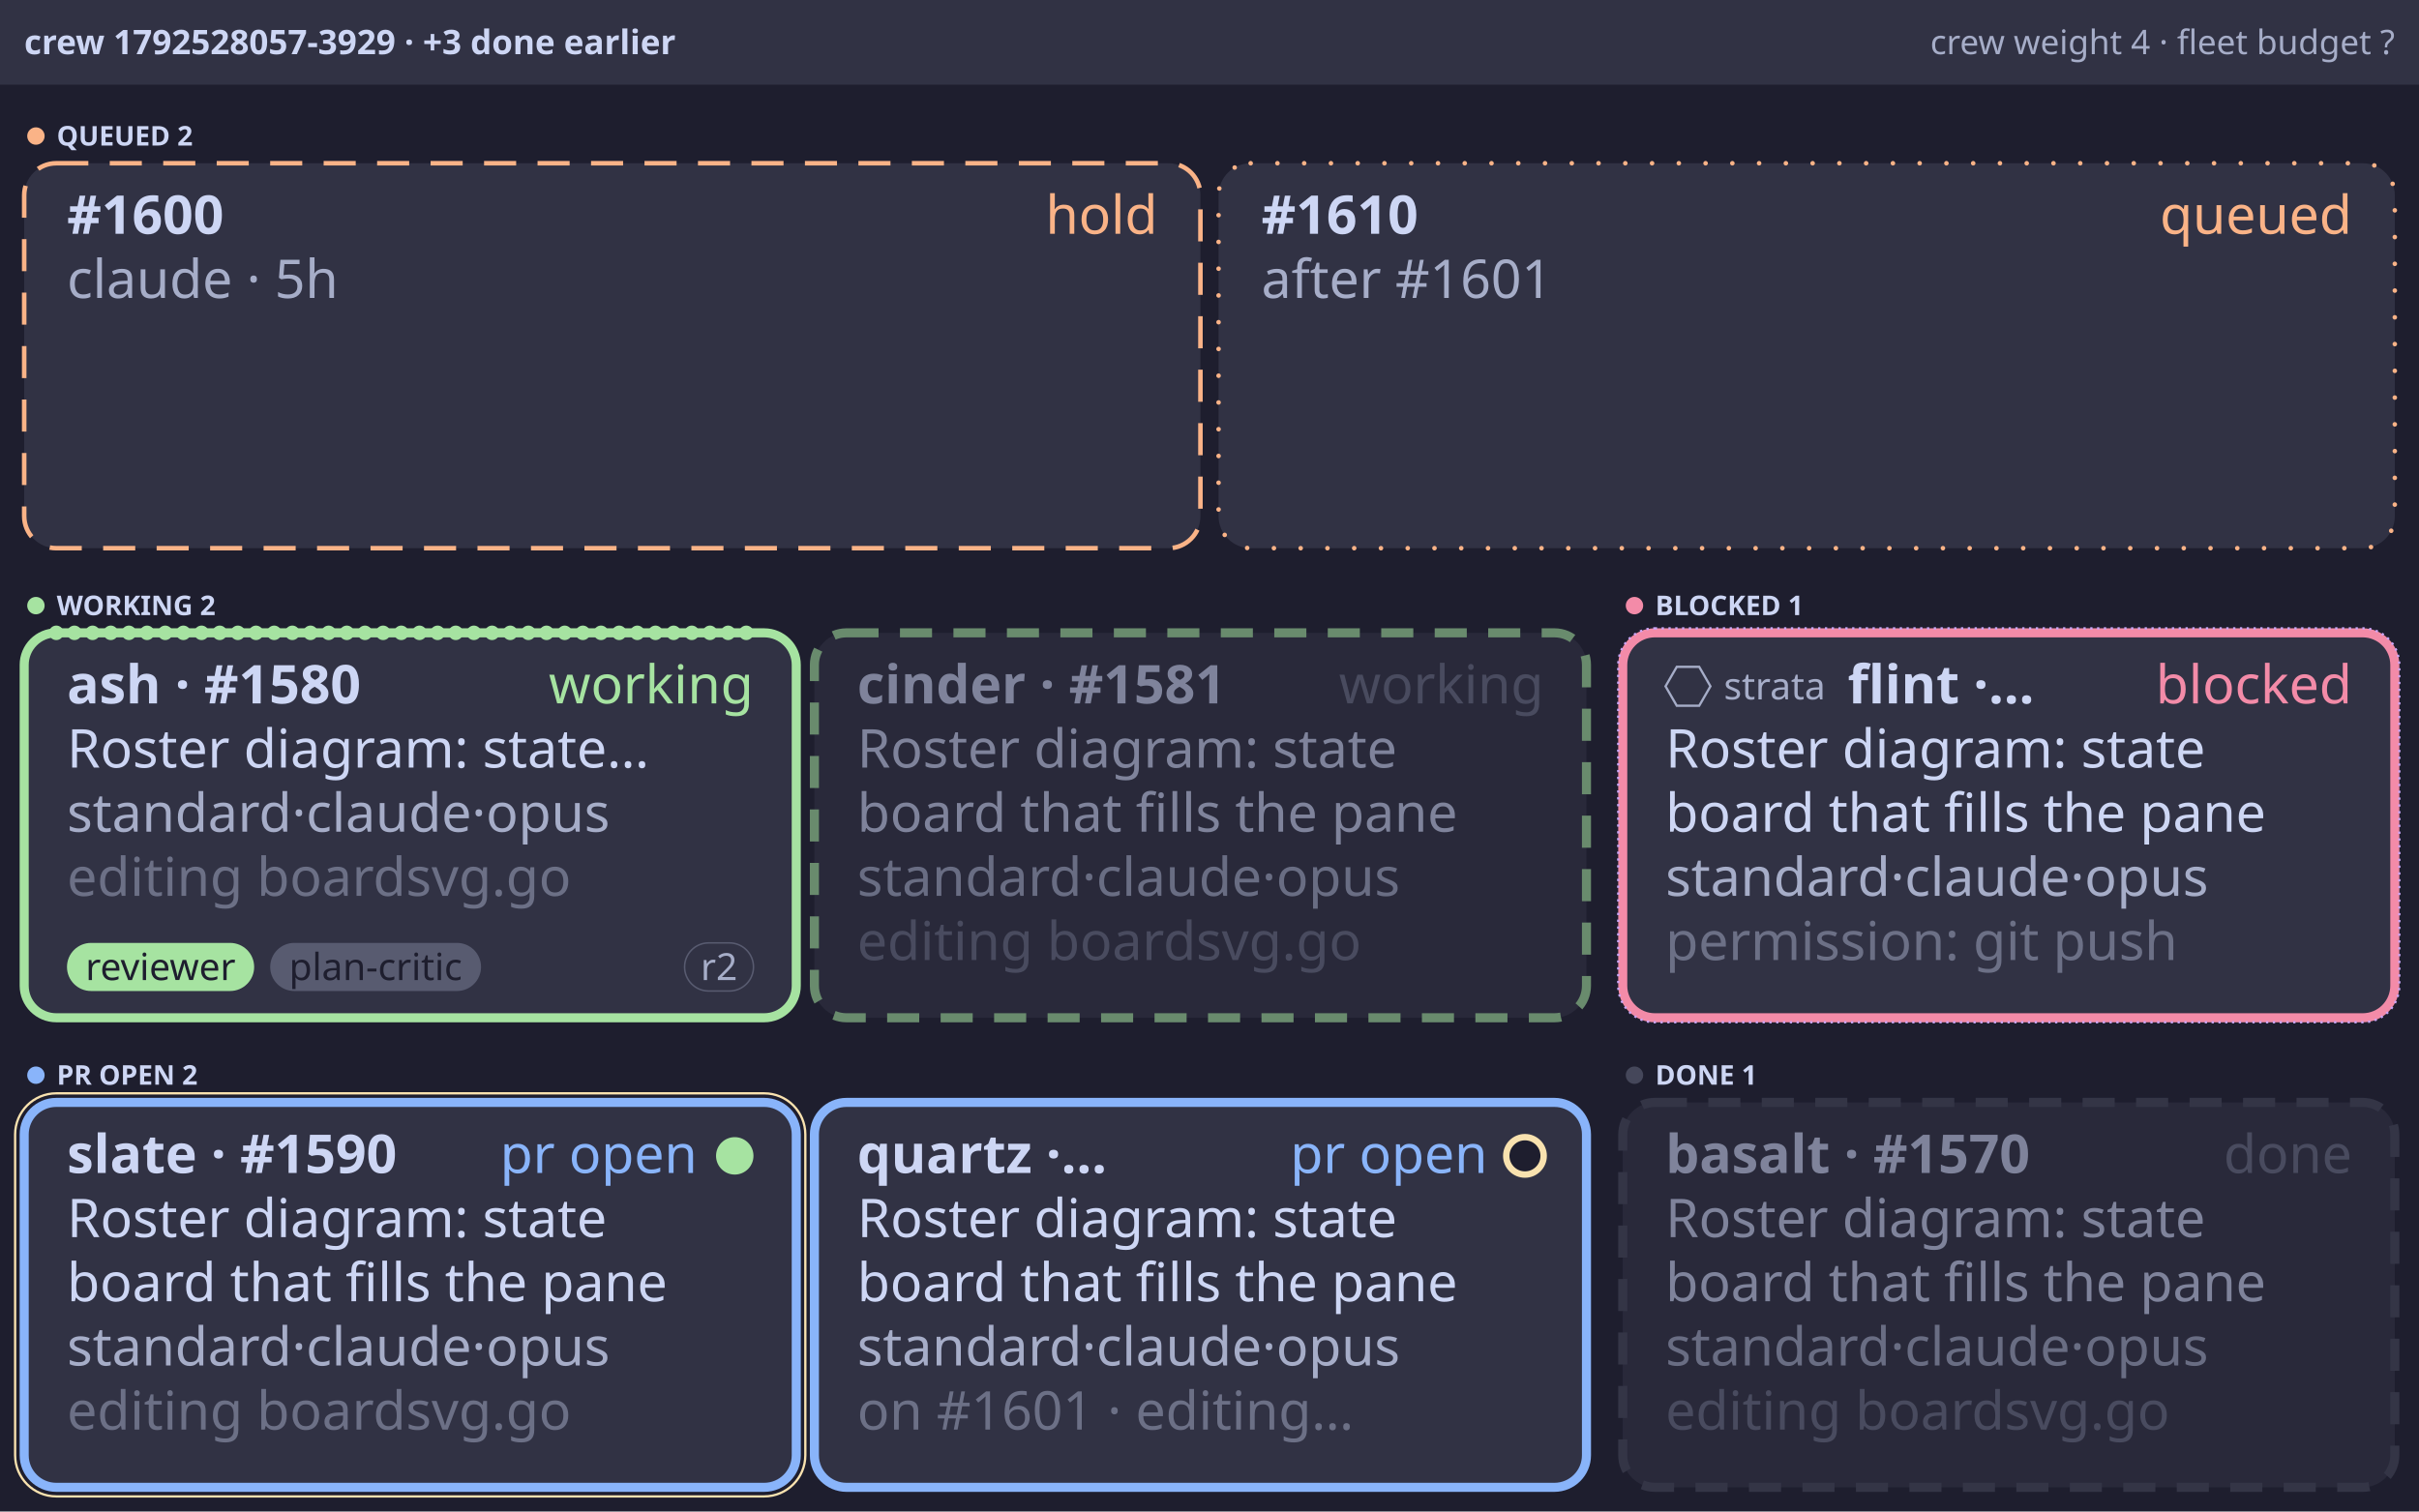
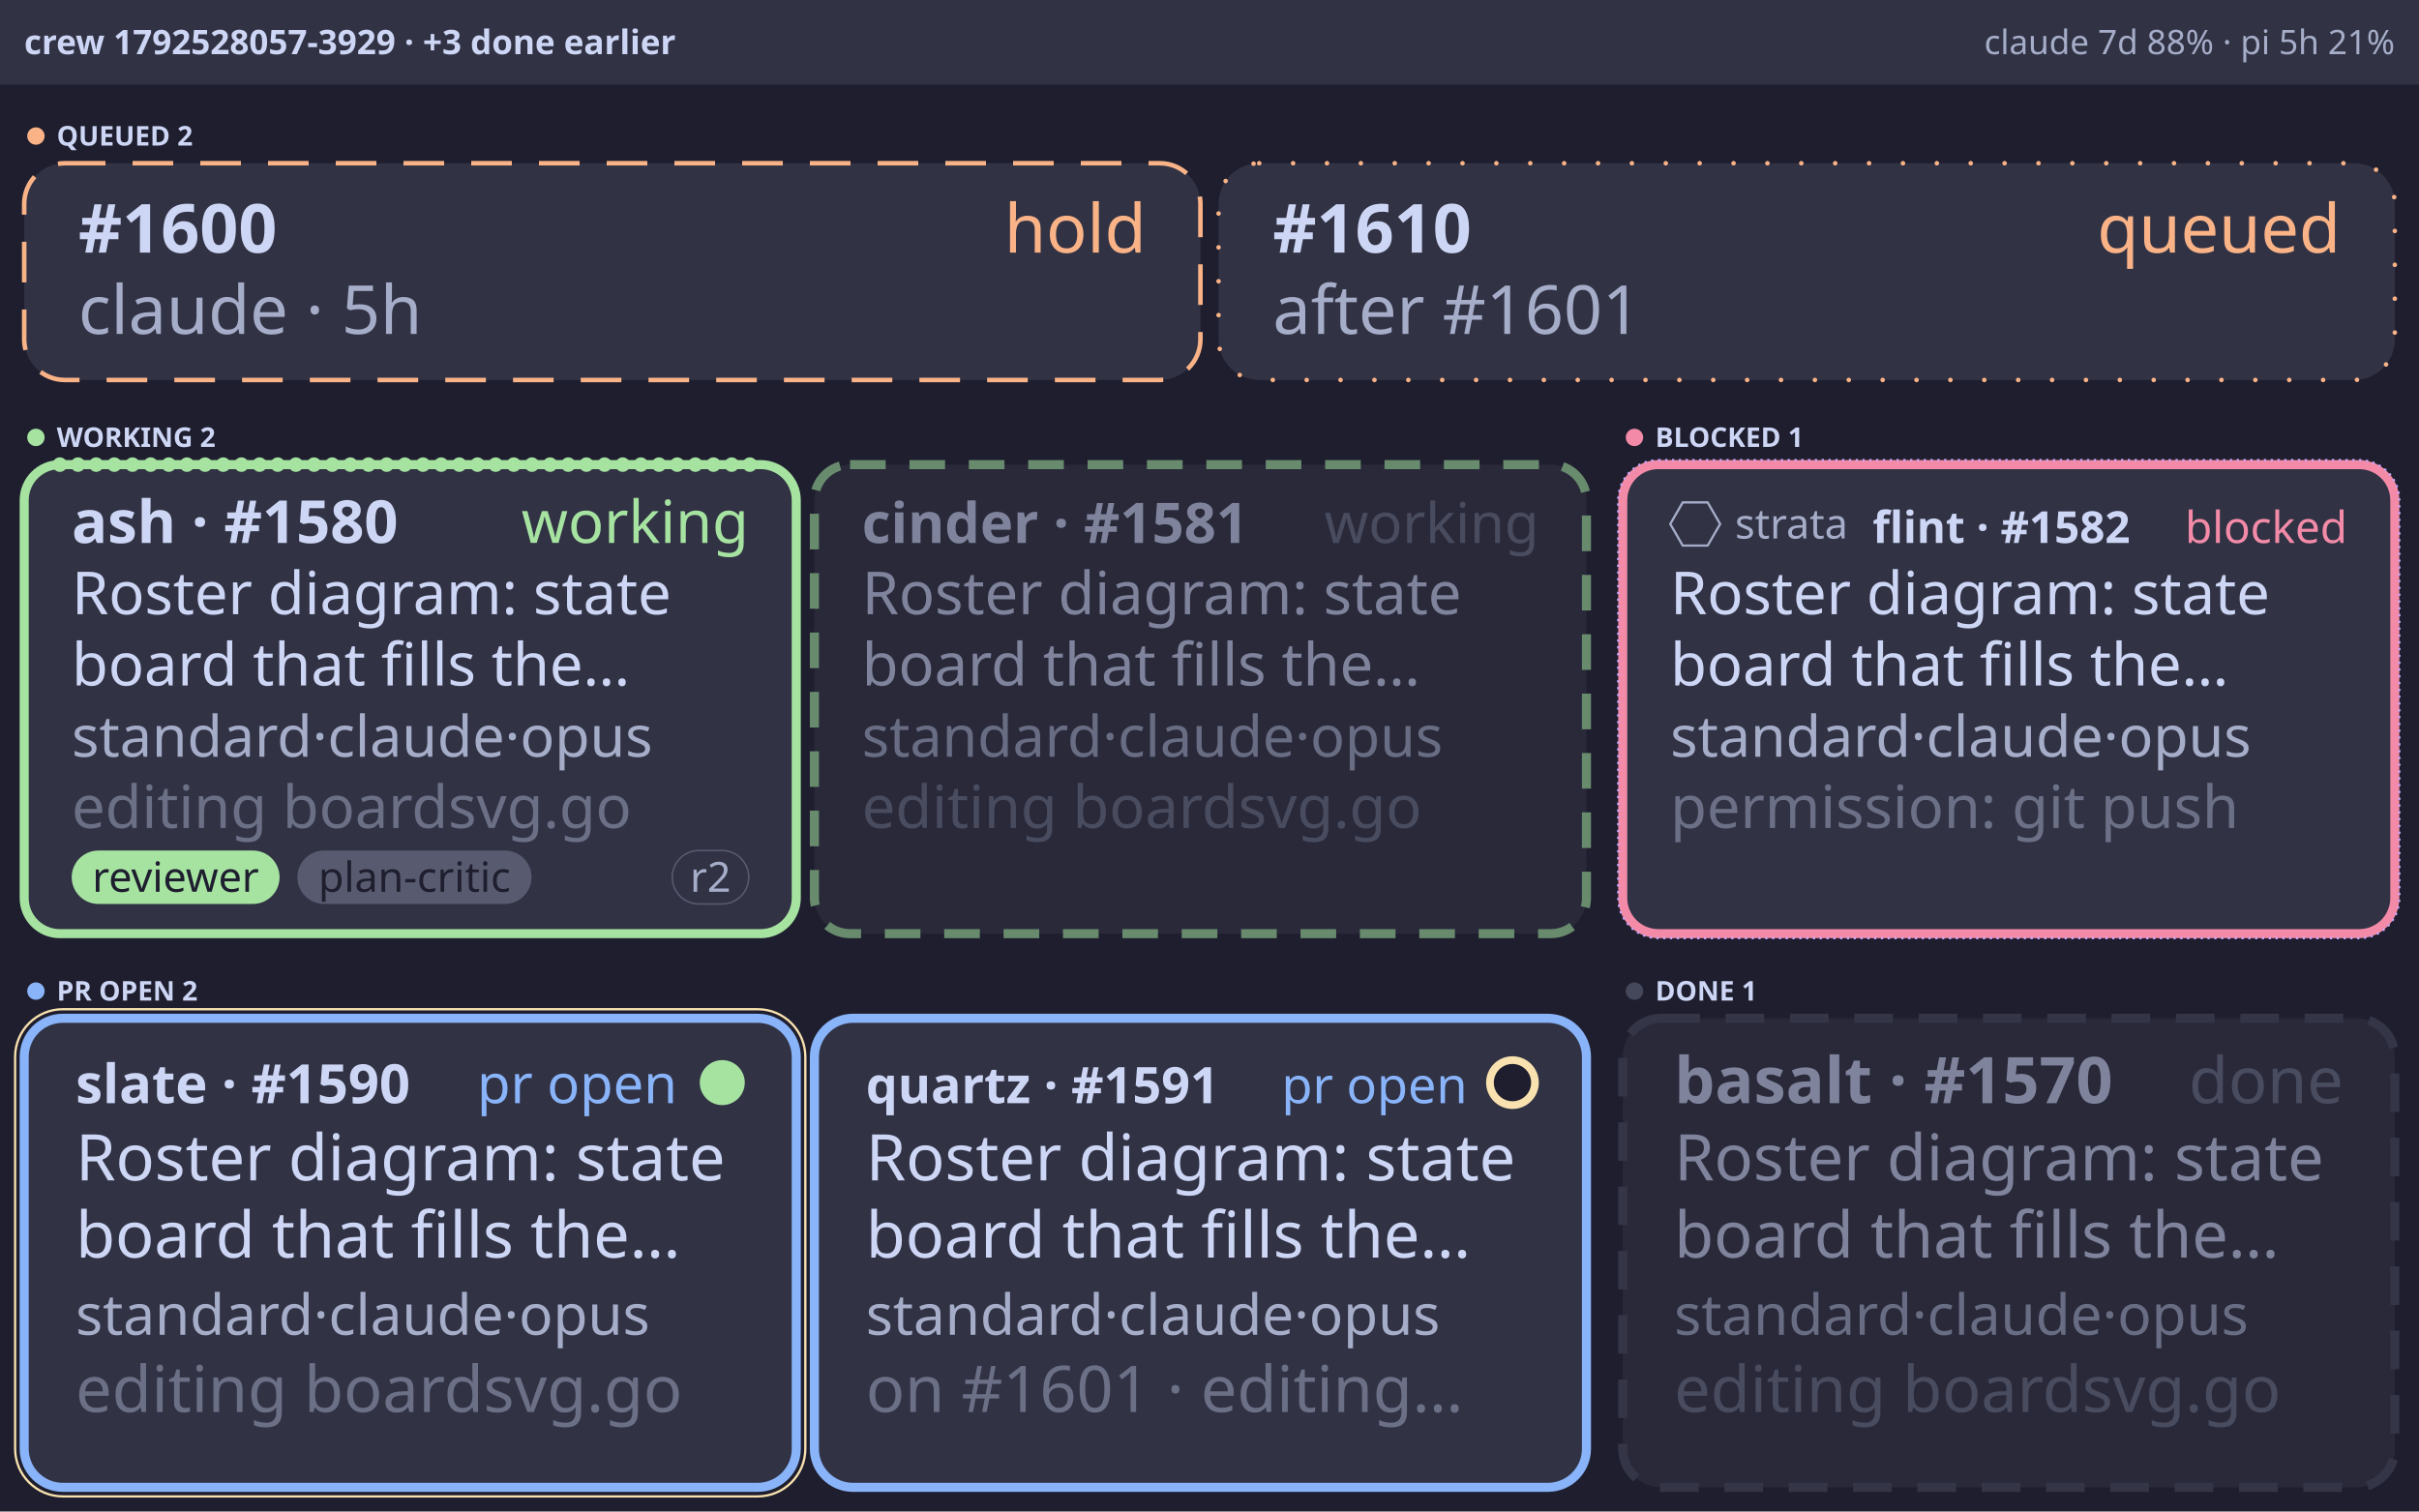
<svg xmlns="http://www.w3.org/2000/svg" width="1600" height="1000" viewBox="0 0 1600 1000" font-family="'Source Sans 3'">
  <rect x="0" y="0" width="1600" height="1000" fill="#1e1e2e" />
  <rect x="0" y="0" width="1600" height="56" fill="#313244" />
  <text x="16" y="35.84" font-size="22.4" fill="#cdd6f4" font-weight="600">crew 1792528057-3929 · +3 done earlier</text>
-   <text x="1584" y="35.84" font-size="22.4" fill="#a6adc8" text-anchor="end">crew weight 4 · fleet budget ?</text>
+   <text x="1584" y="35.84" font-size="22.4" fill="#a6adc8" text-anchor="end">claude 7d 88% · pi 5h 21%</text>
  <circle cx="23.76" cy="90" r="5.76" fill="#fab387" />
  <text x="37.52" y="96.3" font-size="18" fill="#cdd6f4" font-weight="600">QUEUED 2</text>
  <g id="card-0-0-0">
-     <rect x="16" y="108" width="778" height="254.67" rx="21.22" fill="#313244" stroke="#fab387" stroke-width="3" stroke-dasharray="21.22 14.15" />
-     <text x="765.7" y="154.69" font-size="35.37" fill="#fab387" text-anchor="end">hold</text>
-     <text x="44.3" y="154.69" font-size="35.37" fill="#cdd6f4" font-weight="600">#1600</text>
-     <text x="44.3" y="197.13" font-size="35.37" fill="#a6adc8">claude · 5h</text>
+     <rect x="16" y="108" width="778" height="143.38" rx="26.88" fill="#313244" stroke="#fab387" stroke-width="3" stroke-dasharray="26.88 17.92" />
+     <text x="758.16" y="167.14" font-size="44.81" fill="#fab387" text-anchor="end">hold</text>
+     <text x="51.84" y="167.14" font-size="44.81" fill="#cdd6f4" font-weight="600">#1600</text>
+     <text x="51.84" y="220.91" font-size="44.81" fill="#a6adc8">claude · 5h</text>
  </g>
  <g id="card-0-0-1">
-     <rect x="806" y="108" width="778" height="254.67" rx="21.22" fill="#313244" stroke="#fab387" stroke-width="3" stroke-dasharray="0.01 17.69" stroke-linecap="round" />
-     <text x="1555.7" y="154.69" font-size="35.37" fill="#fab387" text-anchor="end">queued</text>
-     <text x="834.3" y="154.69" font-size="35.37" fill="#cdd6f4" font-weight="600">#1610</text>
-     <text x="834.3" y="197.13" font-size="35.37" fill="#a6adc8">after #1601</text>
+     <rect x="806" y="108" width="778" height="143.38" rx="26.88" fill="#313244" stroke="#fab387" stroke-width="3" stroke-dasharray="0.01 22.4" stroke-linecap="round" />
+     <text x="1548.16" y="167.14" font-size="44.81" fill="#fab387" text-anchor="end">queued</text>
+     <text x="841.84" y="167.14" font-size="44.81" fill="#cdd6f4" font-weight="600">#1610</text>
+     <text x="841.84" y="220.91" font-size="44.81" fill="#a6adc8">after #1601</text>
  </g>
-   <circle cx="23.76" cy="400.67" r="5.76" fill="#a6e3a1" />
-   <text x="37.52" y="406.97" font-size="18" fill="#cdd6f4" font-weight="600">WORKING 2</text>
+   <circle cx="23.76" cy="289.38" r="5.76" fill="#a6e3a1" />
+   <text x="37.52" y="295.68" font-size="18" fill="#cdd6f4" font-weight="600">WORKING 2</text>
  <g id="card-0-1-0">
-     <rect x="16" y="418.67" width="510.67" height="254.67" rx="21.22" fill="#313244" stroke="#a6e3a1" stroke-width="6" />
-     <path class="aeye-flow" d="M37.22,418.67 H505.44" fill="none" stroke="#a6e3a1" stroke-width="9.6" stroke-dasharray="0.01 12" stroke-linecap="round" />
-     <text x="498.37" y="465.36" font-size="35.37" fill="#a6e3a1" text-anchor="end">working</text>
-     <text x="44.3" y="465.36" font-size="35.37" fill="#cdd6f4" font-weight="600">ash · #1580</text>
-     <text x="44.3" y="507.8" font-size="35.37" fill="#cdd6f4">Roster diagram: state…</text>
-     <text x="44.3" y="550.24" font-size="35.37" fill="#a6adc8">standard·claude·opus</text>
-     <text x="44.3" y="592.69" font-size="35.37" fill="#6c7086">editing boardsvg.go</text>
-     <rect x="452.81" y="623.81" width="45.57" height="31.83" rx="15.92" fill="#313244" stroke="#585b70" stroke-width="1" />
-     <text x="475.59" y="648.4" font-size="24.76" fill="#a6adc8" text-anchor="middle">r2</text>
-     <rect x="44.3" y="623.81" width="123.81" height="31.83" rx="15.92" fill="#a6e3a1" class="aeye-glow" />
-     <text x="106.2" y="648.4" font-size="24.76" fill="#1e1e2e" text-anchor="middle">reviewer</text>
-     <rect x="178.72" y="623.81" width="139.46" height="31.83" rx="15.92" fill="#585b70" />
-     <text x="248.45" y="648.4" font-size="24.76" fill="#1e1e2e" text-anchor="middle">plan-critic</text>
+     <rect x="16" y="307.38" width="510.67" height="310.31" rx="23.57" fill="#313244" stroke="#a6e3a1" stroke-width="6" />
+     <path class="aeye-flow" d="M39.57,307.38 H503.1" fill="none" stroke="#a6e3a1" stroke-width="9.6" stroke-dasharray="0.01 12" stroke-linecap="round" />
+     <text x="495.24" y="359.23" font-size="39.28" fill="#a6e3a1" text-anchor="end">working</text>
+     <text x="47.42" y="359.23" font-size="39.28" fill="#cdd6f4" font-weight="600">ash · #1580</text>
+     <text x="47.42" y="406.36" font-size="39.28" fill="#cdd6f4">Roster diagram: state</text>
+     <text x="47.42" y="453.5" font-size="39.28" fill="#cdd6f4">board that fills the…</text>
+     <text x="47.42" y="500.63" font-size="37.85" fill="#a6adc8">standard·claude·opus</text>
+     <text x="47.42" y="547.77" font-size="39.28" fill="#6c7086">editing boardsvg.go</text>
+     <rect x="444.64" y="562.7" width="50.6" height="35.35" rx="17.68" fill="#313244" stroke="#585b70" stroke-width="1" />
+     <text x="469.94" y="590" font-size="27.5" fill="#a6adc8" text-anchor="middle">r2</text>
+     <rect x="47.42" y="562.7" width="137.5" height="35.35" rx="17.68" fill="#a6e3a1" class="aeye-glow" />
+     <text x="116.17" y="590" font-size="27.5" fill="#1e1e2e" text-anchor="middle">reviewer</text>
+     <rect x="196.7" y="562.7" width="154.87" height="35.35" rx="17.68" fill="#585b70" />
+     <text x="274.14" y="590" font-size="27.5" fill="#1e1e2e" text-anchor="middle">plan-critic</text>
  </g>
  <g id="card-0-1-1" opacity="0.55">
-     <rect x="538.67" y="418.67" width="510.67" height="254.67" rx="21.22" fill="#313244" stroke="#a6e3a1" stroke-width="6" stroke-dasharray="21.22 14.15" />
-     <text x="1021.04" y="465.36" font-size="35.37" fill="#6c7086" text-anchor="end">working</text>
-     <text x="566.96" y="465.36" font-size="35.37" fill="#cdd6f4" font-weight="600">cinder · #1581</text>
-     <text x="566.96" y="507.8" font-size="35.37" fill="#cdd6f4">Roster diagram: state</text>
-     <text x="566.96" y="550.24" font-size="35.37" fill="#cdd6f4">board that fills the pane</text>
-     <text x="566.96" y="592.69" font-size="35.37" fill="#a6adc8">standard·claude·opus</text>
-     <text x="566.96" y="635.13" font-size="35.37" fill="#6c7086">editing boardsvg.go</text>
+     <rect x="538.67" y="307.38" width="510.67" height="310.31" rx="23.57" fill="#313244" stroke="#a6e3a1" stroke-width="6" stroke-dasharray="23.57 15.71" />
+     <text x="1017.91" y="359.23" font-size="37.06" fill="#6c7086" text-anchor="end">working</text>
+     <text x="570.09" y="359.23" font-size="37.06" fill="#cdd6f4" font-weight="600">cinder · #1581</text>
+     <text x="570.09" y="406.36" font-size="39.28" fill="#cdd6f4">Roster diagram: state</text>
+     <text x="570.09" y="453.5" font-size="39.28" fill="#cdd6f4">board that fills the…</text>
+     <text x="570.09" y="500.63" font-size="37.85" fill="#a6adc8">standard·claude·opus</text>
+     <text x="570.09" y="547.77" font-size="39.28" fill="#6c7086">editing boardsvg.go</text>
  </g>
-   <circle cx="1081.09" cy="400.67" r="5.76" fill="#f38ba8" />
-   <text x="1094.85" y="406.97" font-size="18" fill="#cdd6f4" font-weight="600">BLOCKED 1</text>
+   <circle cx="1081.09" cy="289.38" r="5.76" fill="#f38ba8" />
+   <text x="1094.85" y="295.68" font-size="18" fill="#cdd6f4" font-weight="600">BLOCKED 1</text>
  <g id="card-0-2-0">
-     <rect x="1073.33" y="418.67" width="510.67" height="254.67" rx="21.22" fill="#313244" stroke="#f38ba8" stroke-width="6" class="aeye-pulse" />
-     <rect x="1070.33" y="415.67" width="516.67" height="260.67" rx="24.22" fill="none" stroke="#cba6f7" stroke-width="1.5" stroke-dasharray="1.5 3" />
-     <polygon points="1131.34,454.04 1123.91,466.9 1109.06,466.9 1101.63,454.04 1109.06,441.17 1123.91,441.17" fill="#313244" stroke="#a6adc8" stroke-width="1.5" />
-     <text x="1140.18" y="462.7" font-size="24.76" fill="#a6adc8">strata</text>
-     <text x="1555.7" y="465.36" font-size="35.37" fill="#f38ba8" text-anchor="end">blocked</text>
-     <text x="1222.14" y="465.36" font-size="35.37" fill="#cdd6f4" font-weight="600">flint ·…</text>
-     <text x="1101.63" y="507.8" font-size="35.37" fill="#cdd6f4">Roster diagram: state</text>
-     <text x="1101.63" y="550.24" font-size="35.37" fill="#cdd6f4">board that fills the pane</text>
-     <text x="1101.63" y="592.69" font-size="35.37" fill="#a6adc8">standard·claude·opus</text>
-     <text x="1101.63" y="635.13" font-size="35.37" fill="#6c7086">permission: git push</text>
+     <rect x="1073.33" y="307.38" width="510.67" height="310.31" rx="23.57" fill="#313244" stroke="#f38ba8" stroke-width="6" class="aeye-pulse" />
+     <rect x="1070.33" y="304.38" width="516.67" height="316.31" rx="26.57" fill="none" stroke="#cba6f7" stroke-width="1.5" stroke-dasharray="1.5 3" />
+     <polygon points="1137.75,346.66 1129.5,360.94 1113.01,360.94 1104.76,346.66 1113.01,332.37 1129.5,332.37" fill="#313244" stroke="#a6adc8" stroke-width="1.5" />
+     <text x="1147.57" y="356.28" font-size="27.5" fill="#a6adc8">strata</text>
+     <text x="1552.58" y="359.23" font-size="29.24" fill="#f38ba8" text-anchor="end">blocked</text>
+     <text x="1238.59" y="359.23" font-size="29.24" fill="#cdd6f4" font-weight="600">flint · #1582</text>
+     <text x="1104.76" y="406.36" font-size="39.28" fill="#cdd6f4">Roster diagram: state</text>
+     <text x="1104.76" y="453.5" font-size="39.28" fill="#cdd6f4">board that fills the…</text>
+     <text x="1104.76" y="500.63" font-size="37.85" fill="#a6adc8">standard·claude·opus</text>
+     <text x="1104.76" y="547.77" font-size="39.28" fill="#6c7086">permission: git push</text>
  </g>
-   <circle cx="23.76" cy="711.33" r="5.76" fill="#89b4fa" />
-   <text x="37.52" y="717.63" font-size="18" fill="#cdd6f4" font-weight="600">PR OPEN 2</text>
+   <circle cx="23.76" cy="655.69" r="5.76" fill="#89b4fa" />
+   <text x="37.52" y="661.99" font-size="18" fill="#cdd6f4" font-weight="600">PR OPEN 2</text>
  <g id="card-0-3-0">
-     <rect x="16" y="729.33" width="510.67" height="254.67" rx="21.22" fill="#313244" stroke="#89b4fa" stroke-width="6" />
-     <rect x="10" y="723.33" width="522.67" height="266.67" rx="27.22" fill="none" stroke="#f9e2af" stroke-width="1.5" />
-     <circle cx="485.99" cy="764.7" r="12.38" fill="#a6e3a1" />
-     <text x="461.23" y="776.02" font-size="35.37" fill="#89b4fa" text-anchor="end">pr open</text>
-     <text x="44.3" y="776.02" font-size="35.37" fill="#cdd6f4" font-weight="600">slate · #1590</text>
-     <text x="44.3" y="818.47" font-size="35.37" fill="#cdd6f4">Roster diagram: state</text>
-     <text x="44.3" y="860.91" font-size="35.37" fill="#cdd6f4">board that fills the pane</text>
-     <text x="44.3" y="903.36" font-size="35.37" fill="#a6adc8">standard·claude·opus</text>
-     <text x="44.3" y="945.8" font-size="35.37" fill="#6c7086">editing boardsvg.go</text>
+     <rect x="16" y="673.69" width="510.67" height="310.31" rx="25.53" fill="#313244" stroke="#89b4fa" stroke-width="6" />
+     <rect x="10" y="667.69" width="522.67" height="322.31" rx="31.53" fill="none" stroke="#f9e2af" stroke-width="1.5" />
+     <circle cx="477.73" cy="716.24" r="14.89" fill="#a6e3a1" />
+     <text x="447.94" y="729.86" font-size="35.87" fill="#89b4fa" text-anchor="end">pr open</text>
+     <text x="50.04" y="729.86" font-size="35.87" fill="#cdd6f4" font-weight="600">slate · #1590</text>
+     <text x="50.04" y="780.93" font-size="42.56" fill="#cdd6f4">Roster diagram: state</text>
+     <text x="50.04" y="832" font-size="42.56" fill="#cdd6f4">board that fills the…</text>
+     <text x="50.04" y="883.06" font-size="37.41" fill="#a6adc8">standard·claude·opus</text>
+     <text x="50.04" y="934.13" font-size="42.56" fill="#6c7086">editing boardsvg.go</text>
  </g>
  <g id="card-0-3-1">
-     <rect x="538.67" y="729.33" width="510.67" height="254.67" rx="21.22" fill="#313244" stroke="#89b4fa" stroke-width="6" />
-     <circle cx="1008.66" cy="764.7" r="12.38" fill="#1e1e2e" stroke="#f9e2af" stroke-width="4.24" />
-     <text x="983.9" y="776.02" font-size="35.37" fill="#89b4fa" text-anchor="end">pr open</text>
-     <text x="566.96" y="776.02" font-size="35.37" fill="#cdd6f4" font-weight="600">quartz ·…</text>
-     <text x="566.96" y="818.47" font-size="35.37" fill="#cdd6f4">Roster diagram: state</text>
-     <text x="566.96" y="860.91" font-size="35.37" fill="#cdd6f4">board that fills the pane</text>
-     <text x="566.96" y="903.36" font-size="35.37" fill="#a6adc8">standard·claude·opus</text>
-     <text x="566.96" y="945.8" font-size="35.37" fill="#6c7086">on #1601 · editing…</text>
+     <rect x="538.67" y="673.69" width="510.67" height="310.31" rx="25.53" fill="#313244" stroke="#89b4fa" stroke-width="6" />
+     <circle cx="1000.39" cy="716.24" r="14.89" fill="#1e1e2e" stroke="#f9e2af" stroke-width="5.11" />
+     <text x="970.61" y="729.86" font-size="33.32" fill="#89b4fa" text-anchor="end">pr open</text>
+     <text x="572.71" y="729.86" font-size="33.32" fill="#cdd6f4" font-weight="600">quartz · #1591</text>
+     <text x="572.71" y="780.93" font-size="42.56" fill="#cdd6f4">Roster diagram: state</text>
+     <text x="572.71" y="832" font-size="42.56" fill="#cdd6f4">board that fills the…</text>
+     <text x="572.71" y="883.06" font-size="37.41" fill="#a6adc8">standard·claude·opus</text>
+     <text x="572.71" y="934.13" font-size="42.56" fill="#6c7086">on #1601 · editing…</text>
  </g>
-   <circle cx="1081.09" cy="711.33" r="5.76" fill="#45475a" />
-   <text x="1094.85" y="717.63" font-size="18" fill="#cdd6f4" font-weight="600">DONE 1</text>
+   <circle cx="1081.09" cy="655.69" r="5.76" fill="#45475a" />
+   <text x="1094.85" y="661.99" font-size="18" fill="#cdd6f4" font-weight="600">DONE 1</text>
  <g id="card-0-4-0" opacity="0.55">
-     <rect x="1073.33" y="729.33" width="510.67" height="254.67" rx="21.22" fill="#313244" stroke="#45475a" stroke-width="6" stroke-dasharray="21.22 14.15" />
-     <text x="1555.7" y="776.02" font-size="35.37" fill="#6c7086" text-anchor="end">done</text>
-     <text x="1101.63" y="776.02" font-size="35.37" fill="#cdd6f4" font-weight="600">basalt · #1570</text>
-     <text x="1101.63" y="818.47" font-size="35.37" fill="#cdd6f4">Roster diagram: state</text>
-     <text x="1101.63" y="860.91" font-size="35.37" fill="#cdd6f4">board that fills the pane</text>
-     <text x="1101.63" y="903.36" font-size="35.37" fill="#a6adc8">standard·claude·opus</text>
-     <text x="1101.63" y="945.8" font-size="35.37" fill="#6c7086">editing boardsvg.go</text>
+     <rect x="1073.33" y="673.69" width="510.67" height="310.31" rx="25.53" fill="#313244" stroke="#45475a" stroke-width="6" stroke-dasharray="25.53 17.02" />
+     <text x="1549.96" y="729.86" font-size="42.56" fill="#6c7086" text-anchor="end">done</text>
+     <text x="1107.38" y="729.86" font-size="42.56" fill="#cdd6f4" font-weight="600">basalt · #1570</text>
+     <text x="1107.38" y="780.93" font-size="42.56" fill="#cdd6f4">Roster diagram: state</text>
+     <text x="1107.38" y="832" font-size="42.56" fill="#cdd6f4">board that fills the…</text>
+     <text x="1107.38" y="883.06" font-size="37.41" fill="#a6adc8">standard·claude·opus</text>
+     <text x="1107.38" y="934.13" font-size="42.56" fill="#6c7086">editing boardsvg.go</text>
  </g>
</svg>
